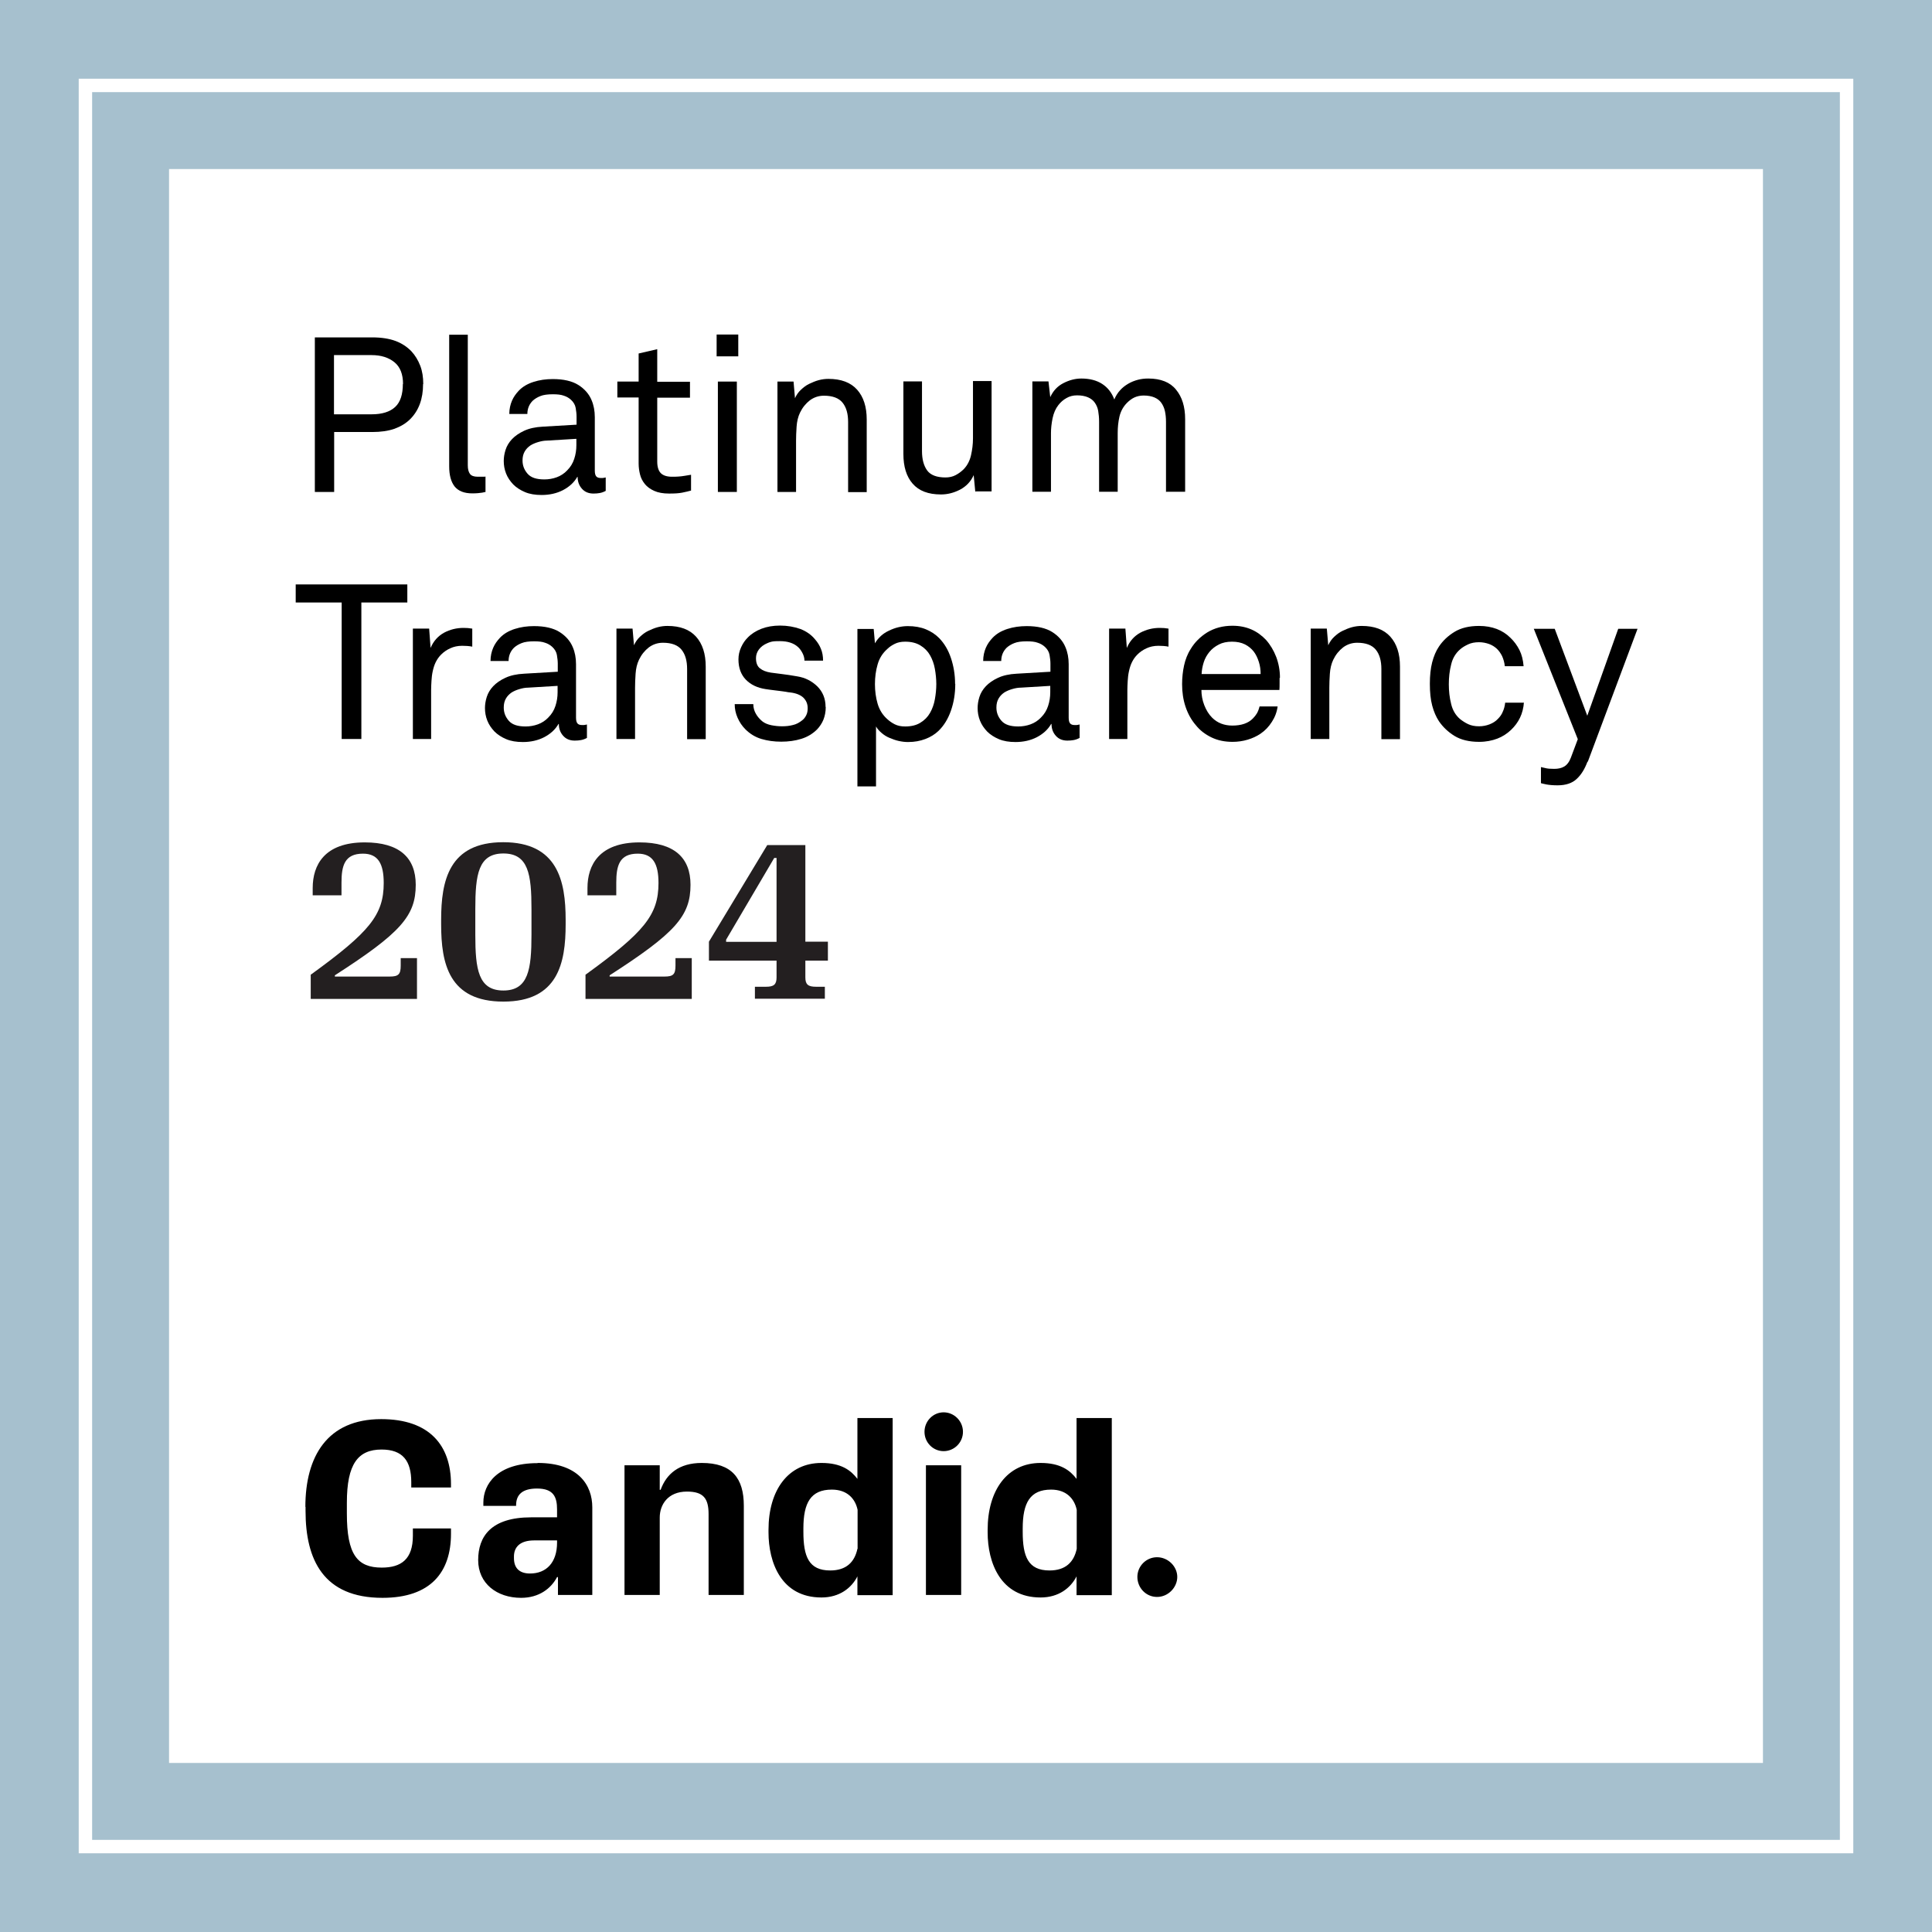
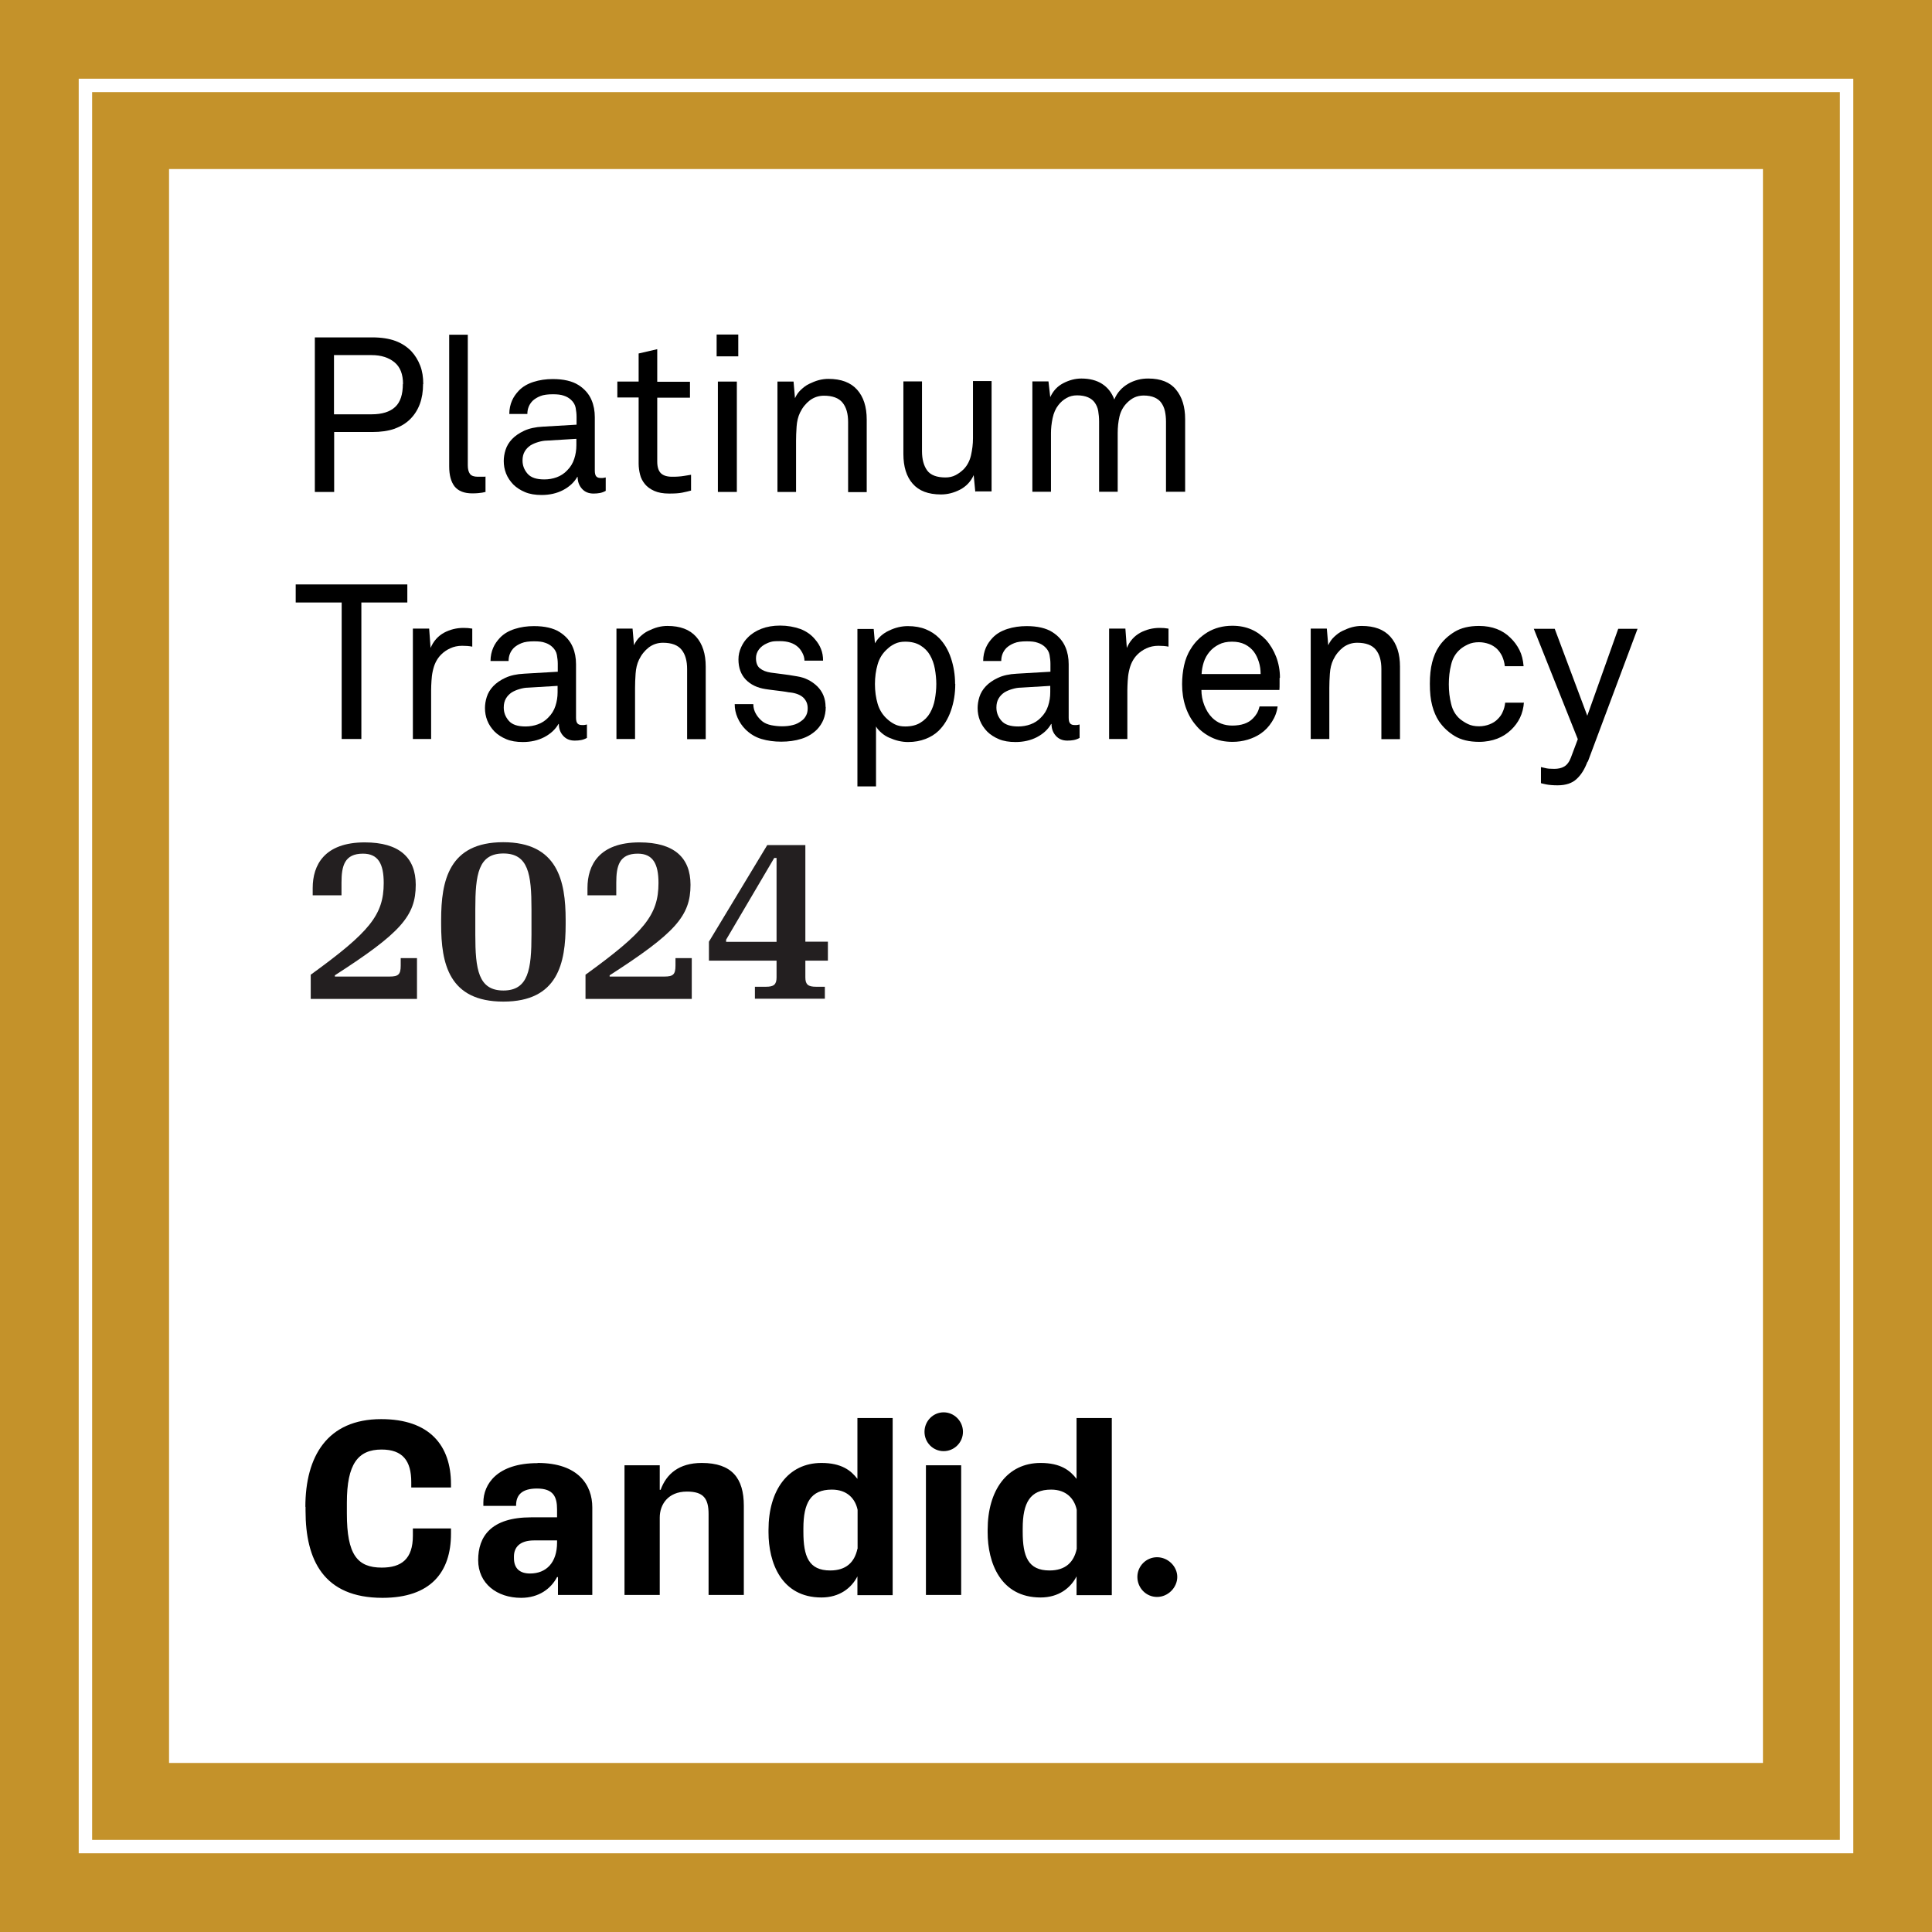
<svg xmlns="http://www.w3.org/2000/svg" id="Layer_1" data-name="Layer 1" viewBox="0 0 108 108" height="108" width="108">
  <defs>
    <style>
      .cls-1, .cls-2, .cls-3, .cls-4 {
        stroke-width: 0px;
      }

      .cls-2 {
        fill: #231f20;
      }

      .cls-3 {
-         fill: #a6c0ce;
+         fill: #c4922a;
      }

      .cls-4 {
        fill: #fff;
      }
    </style>
  </defs>
  <rect class="cls-3" width="108" height="108" />
  <rect class="cls-4" x="9.45" y="9.45" width="89.1" height="89.1" />
  <path class="cls-4" d="m103.6,103.6H4.4V4.4h99.2v99.2Zm-98.45-.75h97.7V5.15H5.15v97.7Z" />
  <g>
    <path class="cls-1" d="m23.65,21.47c0,.83-.24,1.48-.72,1.96-.24.24-.53.41-.88.54-.35.12-.76.18-1.24.18h-2.13v3.35h-1.08v-8.64h3.21c.51,0,.95.07,1.3.2s.65.33.89.58c.21.23.37.49.49.8s.17.65.17,1.03Zm-1.12,0c0-.55-.16-.96-.48-1.22-.32-.26-.74-.4-1.28-.4h-2.1v3.31h2.11c.58,0,1.02-.14,1.31-.41.29-.27.43-.7.43-1.29Z" />
    <path class="cls-1" d="m27.13,27.5s-.11.03-.18.04c-.12.02-.3.04-.55.04-.45,0-.78-.13-.99-.39-.2-.26-.3-.63-.3-1.12v-7.36h1.04v7.3c0,.21.04.37.12.48.08.11.23.16.44.16h.34s.06,0,.09-.01v.88Z" />
    <path class="cls-1" d="m33.86,27.44c-.11.06-.22.1-.33.12-.11.02-.22.03-.35.03-.28,0-.49-.09-.65-.27-.16-.18-.24-.4-.24-.66h-.02c-.18.31-.44.55-.8.74-.35.18-.75.27-1.19.27-.36,0-.67-.05-.93-.16-.26-.11-.48-.25-.66-.43-.17-.18-.31-.38-.4-.61-.09-.23-.13-.46-.13-.7,0-.19.03-.4.1-.62.07-.22.19-.42.36-.6.17-.18.4-.34.68-.47.28-.13.63-.21,1.05-.23l1.88-.11v-.45c0-.15-.02-.32-.05-.49s-.12-.32-.26-.45c-.11-.1-.24-.18-.4-.23-.16-.06-.36-.08-.62-.08-.28,0-.52.03-.69.1-.18.07-.32.16-.43.26-.2.2-.3.45-.3.74h-1.01c0-.28.06-.53.15-.74.09-.21.22-.39.38-.56.21-.22.48-.38.82-.49.34-.11.7-.16,1.08-.16.6,0,1.08.11,1.43.33.35.22.6.51.74.85.12.28.18.6.18.95v2.99c0,.16.03.27.09.33.06.06.14.08.25.08h.08s.06,0,.09-.01l.1-.02v.77Zm-1.63-2.91l-1.66.1c-.15,0-.31.03-.48.08s-.31.11-.44.19c-.13.09-.24.2-.32.34s-.12.3-.12.5c0,.28.09.52.28.74.19.22.5.32.94.32.24,0,.47-.04.69-.12.22-.08.42-.21.58-.38.19-.19.32-.4.4-.65.08-.24.12-.5.12-.76v-.37Z" />
    <path class="cls-1" d="m38.64,27.42c-.14.04-.31.08-.51.12-.2.04-.44.05-.73.05-.33,0-.61-.05-.83-.15-.22-.1-.39-.22-.52-.38s-.22-.33-.27-.53c-.05-.2-.08-.4-.08-.62v-3.69h-1.19v-.89h1.19v-1.57l1.04-.24v1.82h1.83v.89h-1.83v3.57c0,.3.07.52.2.65.13.13.34.2.63.2.11,0,.23,0,.35-.01s.24-.02.34-.04c.12-.02.24-.04.37-.06v.89Z" />
    <path class="cls-1" d="m40.06,19.92v-1.22h1.21v1.22h-1.21Zm.07,7.58v-6.17h1.06v6.17h-1.06Z" />
    <path class="cls-1" d="m47.41,27.5v-3.91c0-.46-.1-.82-.31-1.08-.21-.26-.56-.39-1.04-.39-.3,0-.56.09-.79.26-.23.18-.41.4-.55.69-.11.23-.17.49-.19.78-.02.29-.03.56-.03.79v2.86h-1.04v-6.17h.9l.08.93c.08-.18.19-.34.33-.47.14-.13.29-.25.46-.33s.35-.16.54-.21c.19-.05.37-.07.54-.07.71,0,1.24.2,1.6.6.36.4.54.96.54,1.67v4.06h-1.04Z" />
    <path class="cls-1" d="m54.52,27.5l-.09-.94c-.16.36-.42.63-.76.81-.35.18-.7.27-1.07.27-.71,0-1.23-.2-1.58-.6-.35-.4-.52-.95-.52-1.67v-4.05h1.04v3.9c0,.46.1.82.29,1.08s.54.39,1.02.39c.21,0,.4-.04.57-.13.17-.09.32-.2.46-.34.19-.2.33-.46.4-.77.07-.31.11-.62.11-.94v-3.21h1.04v6.17h-.9Z" />
    <path class="cls-1" d="m65.18,27.5v-3.92c0-.22-.02-.42-.06-.6-.04-.18-.11-.33-.2-.46-.09-.13-.22-.23-.38-.3s-.37-.11-.61-.11c-.19,0-.37.04-.52.11-.15.07-.29.18-.41.3-.21.21-.35.47-.42.76-.07.3-.1.61-.1.93v3.28h-1.04v-3.92c0-.22-.02-.42-.05-.6s-.1-.33-.19-.46c-.09-.13-.22-.23-.38-.3-.16-.07-.37-.11-.61-.11-.22,0-.42.05-.59.15-.18.1-.33.23-.46.4-.15.19-.26.44-.32.73-.06.29-.09.57-.09.83v3.28h-1.04v-6.17h.9l.1.88c.16-.35.4-.61.73-.78s.66-.26,1.01-.26c.46,0,.85.1,1.16.3.31.2.54.49.68.87.08-.19.19-.37.32-.51.13-.15.29-.27.46-.37.17-.1.35-.17.54-.22.19-.05.38-.07.58-.07.7,0,1.22.21,1.55.62.34.41.51.96.51,1.65v4.06h-1.04Z" />
    <path class="cls-1" d="m20.2,33.68v7.63h-1.1v-7.63h-2.57v-1.01h6.24v1.01h-2.57Z" />
    <path class="cls-1" d="m26.41,36.15c-.09-.02-.18-.03-.29-.04-.1,0-.2-.01-.29-.01-.24,0-.47.05-.66.14-.2.09-.37.21-.51.35-.12.12-.22.26-.3.42-.08.16-.13.33-.17.51s-.06.36-.07.54c-.01.18-.02.35-.02.51v2.74h-1.02v-6.17h.91l.08,1.08c.16-.38.41-.66.75-.85.34-.18.7-.27,1.09-.27.16,0,.32.01.49.04v1.01Z" />
    <path class="cls-1" d="m32.81,41.25c-.11.06-.22.1-.33.12-.11.02-.22.03-.35.03-.28,0-.49-.09-.65-.27-.16-.18-.24-.4-.24-.66h-.02c-.18.31-.44.55-.8.74-.35.18-.75.27-1.19.27-.36,0-.67-.05-.93-.16-.26-.11-.48-.25-.66-.43-.17-.18-.31-.38-.4-.61-.09-.23-.13-.46-.13-.7,0-.19.03-.4.1-.62.07-.22.19-.42.36-.6.17-.18.4-.34.68-.47.28-.13.63-.21,1.05-.23l1.88-.11v-.45c0-.15-.02-.32-.05-.49s-.12-.32-.26-.45c-.11-.1-.24-.18-.4-.23-.16-.06-.36-.08-.62-.08-.28,0-.52.03-.69.1-.18.07-.32.16-.43.26-.2.2-.3.45-.3.74h-1.01c0-.28.06-.53.15-.74.09-.21.22-.39.38-.56.21-.22.48-.38.82-.49.34-.11.7-.16,1.08-.16.6,0,1.08.11,1.43.33.35.22.6.51.74.85.12.28.18.6.18.95v2.99c0,.16.03.27.09.33.06.06.14.08.25.08h.08s.06,0,.09-.01l.1-.02v.77Zm-1.63-2.91l-1.66.1c-.15,0-.31.03-.48.08s-.31.11-.44.19c-.13.09-.24.2-.32.34s-.12.3-.12.5c0,.28.09.52.28.74.19.22.5.32.94.32.24,0,.47-.04.69-.12.22-.08.42-.21.58-.38.19-.19.32-.4.4-.65.08-.24.12-.5.12-.76v-.37Z" />
    <path class="cls-1" d="m38.41,41.31v-3.91c0-.46-.1-.82-.31-1.08-.21-.26-.56-.39-1.04-.39-.3,0-.56.09-.79.26-.23.18-.41.4-.55.69-.11.23-.17.49-.19.78-.02.29-.03.56-.03.79v2.86h-1.04v-6.17h.9l.08.93c.08-.18.19-.34.33-.47.14-.13.29-.25.46-.33s.35-.16.54-.21c.19-.05.37-.07.54-.07.71,0,1.24.2,1.6.6.36.4.54.96.54,1.67v4.06h-1.04Z" />
    <path class="cls-1" d="m46.16,39.52c0,.27-.05.51-.13.71s-.21.39-.35.54c-.24.24-.53.42-.88.53-.35.11-.73.16-1.13.16s-.76-.05-1.1-.15c-.34-.1-.64-.28-.9-.54-.19-.19-.33-.4-.44-.65-.11-.25-.16-.5-.16-.76h1.04c0,.21.06.4.15.55.09.16.21.29.35.41.14.11.31.18.51.22.2.04.4.06.6.06.21,0,.41-.02.6-.07.19-.04.37-.14.53-.27.09-.07.16-.16.22-.28.06-.12.08-.25.08-.39,0-.24-.08-.43-.24-.59-.16-.15-.4-.25-.72-.29-.07,0-.15-.02-.27-.04-.11-.02-.24-.03-.37-.05-.13-.02-.26-.03-.4-.05s-.25-.03-.36-.05c-.46-.07-.83-.25-1.1-.53-.27-.28-.41-.66-.41-1.13,0-.24.05-.46.15-.68.1-.22.22-.39.36-.53.2-.21.46-.38.77-.5.31-.12.66-.18,1.05-.18.41,0,.79.07,1.13.19.34.13.62.33.83.59.14.16.25.34.32.52.08.19.12.41.12.66h-1.04c0-.16-.05-.31-.12-.44-.07-.13-.15-.24-.24-.32-.24-.22-.58-.33-1.01-.33-.12,0-.24,0-.34.01s-.23.04-.38.11c-.19.08-.35.2-.46.35s-.16.31-.16.48c0,.26.07.45.22.57s.35.2.61.24c.17.02.38.05.62.08.24.03.53.07.86.13.44.07.81.26,1.12.56.3.3.46.68.46,1.15Z" />
    <path class="cls-1" d="m53.4,38.23c0,.54-.08,1.03-.24,1.49-.16.46-.39.84-.7,1.14-.2.19-.44.34-.73.45s-.6.17-.97.17c-.17,0-.34-.02-.52-.06-.18-.04-.34-.1-.51-.17s-.31-.16-.44-.27c-.13-.11-.24-.23-.32-.37v3.35h-1.04v-8.8h.91l.07.8c.18-.31.44-.55.79-.71.35-.17.7-.25,1.05-.25.38,0,.72.06,1.01.18.29.12.53.28.74.49.29.3.51.67.66,1.12.15.45.23.93.23,1.44Zm-1.06.01c0-.28-.03-.57-.08-.85-.05-.28-.14-.53-.27-.76-.13-.23-.31-.41-.54-.55-.23-.14-.51-.21-.85-.21-.23,0-.42.04-.58.12-.16.08-.3.17-.42.29-.26.23-.44.51-.54.86-.1.34-.15.71-.15,1.1s.05.76.15,1.1c.1.34.28.63.54.86.12.11.26.21.42.29.16.08.35.12.58.12.34,0,.63-.07.85-.21.23-.14.41-.32.54-.55.13-.23.22-.48.27-.76s.08-.56.08-.85Z" />
    <path class="cls-1" d="m60.35,41.25c-.11.06-.22.1-.33.12-.11.02-.22.03-.35.03-.28,0-.49-.09-.65-.27-.16-.18-.24-.4-.24-.66h-.02c-.18.31-.44.55-.8.74-.35.18-.75.27-1.19.27-.36,0-.67-.05-.93-.16-.26-.11-.48-.25-.66-.43-.17-.18-.31-.38-.4-.61-.09-.23-.13-.46-.13-.7,0-.19.03-.4.1-.62.07-.22.19-.42.36-.6.17-.18.4-.34.68-.47.28-.13.63-.21,1.05-.23l1.88-.11v-.45c0-.15-.02-.32-.05-.49s-.12-.32-.26-.45c-.11-.1-.24-.18-.4-.23-.16-.06-.36-.08-.62-.08-.28,0-.52.03-.69.1-.18.07-.32.16-.43.26-.2.2-.3.45-.3.74h-1.01c0-.28.06-.53.15-.74.09-.21.22-.39.38-.56.21-.22.48-.38.82-.49.34-.11.7-.16,1.08-.16.6,0,1.08.11,1.43.33.35.22.6.51.74.85.12.28.18.6.18.95v2.99c0,.16.03.27.09.33.06.06.14.08.25.08h.08s.06,0,.09-.01l.1-.02v.77Zm-1.63-2.91l-1.66.1c-.15,0-.31.03-.48.08s-.31.11-.44.19c-.13.09-.24.2-.32.34s-.12.3-.12.5c0,.28.09.52.28.74.19.22.5.32.94.32.24,0,.47-.04.69-.12.22-.08.42-.21.58-.38.19-.19.32-.4.4-.65.08-.24.12-.5.12-.76v-.37Z" />
    <path class="cls-1" d="m65.33,36.15c-.09-.02-.18-.03-.29-.04-.1,0-.2-.01-.29-.01-.24,0-.47.05-.66.14-.2.09-.37.21-.51.35-.12.12-.22.26-.3.42-.08.16-.13.33-.17.51s-.06.36-.07.54c-.01.18-.02.35-.02.51v2.74h-1.02v-6.17h.91l.08,1.08c.16-.38.41-.66.75-.85.34-.18.7-.27,1.09-.27.16,0,.32.01.49.04v1.01Z" />
    <path class="cls-1" d="m71.53,37.9v.33c0,.11,0,.22-.01.34h-4.36c0,.28.05.57.16.85.11.28.25.51.44.7.29.29.67.44,1.13.44.5,0,.89-.13,1.15-.4.09-.09.16-.18.22-.28.06-.1.11-.23.15-.39h1.01c-.04.31-.15.6-.32.86-.17.27-.38.49-.63.66-.22.15-.46.26-.73.34s-.55.12-.84.12c-.44,0-.83-.08-1.18-.25-.35-.17-.64-.39-.87-.68-.26-.3-.45-.65-.58-1.04s-.19-.81-.19-1.25c0-.37.04-.73.11-1.05s.19-.64.37-.92c.22-.37.53-.68.93-.93.4-.24.86-.37,1.4-.37.4,0,.75.07,1.07.21s.58.34.81.58c.24.27.43.59.57.95.14.37.21.76.21,1.17Zm-1.06-.22c0-.24-.03-.46-.1-.68-.07-.22-.16-.41-.28-.57-.13-.17-.3-.31-.5-.41-.2-.1-.44-.15-.72-.15s-.53.05-.74.16c-.21.11-.38.24-.52.41s-.25.36-.32.58c-.07.22-.11.44-.12.66h3.29Z" />
    <path class="cls-1" d="m77.22,41.31v-3.91c0-.46-.1-.82-.31-1.08-.21-.26-.56-.39-1.04-.39-.3,0-.56.09-.79.26-.23.18-.41.4-.55.69-.11.23-.17.49-.19.78-.02.29-.03.56-.03.79v2.86h-1.04v-6.17h.9l.08.93c.08-.18.19-.34.33-.47.14-.13.29-.25.46-.33s.35-.16.54-.21c.19-.05.37-.07.54-.07.71,0,1.24.2,1.6.6.36.4.54.96.54,1.67v4.06h-1.04Z" />
    <path class="cls-1" d="m85.19,39.24c-.02.33-.1.63-.22.88-.12.25-.29.48-.5.68-.22.21-.48.38-.77.49s-.63.18-1.01.18c-.56,0-1.02-.11-1.38-.33s-.65-.5-.87-.82c-.16-.24-.29-.54-.38-.88-.09-.34-.13-.74-.13-1.21s.04-.86.13-1.21c.09-.34.21-.63.38-.88.22-.33.51-.6.87-.82.36-.22.82-.33,1.37-.33.37,0,.7.06.99.17s.55.28.76.49c.21.2.38.43.51.69.13.26.2.55.23.9h-1.05c-.02-.21-.08-.4-.15-.56-.08-.16-.17-.29-.29-.41-.12-.11-.27-.21-.44-.27s-.36-.1-.56-.1c-.24,0-.44.04-.61.12-.17.08-.33.17-.46.29-.24.21-.41.49-.49.84-.09.35-.13.72-.13,1.1s.04.75.13,1.1c.08.35.25.63.49.84.14.11.29.21.46.29s.37.12.61.12c.21,0,.41-.04.59-.11.18-.07.34-.17.46-.3.11-.11.21-.24.27-.39.07-.15.12-.32.14-.52h1.05Z" />
    <path class="cls-1" d="m88.74,42.58c-.15.4-.34.72-.6.96-.25.24-.61.36-1.07.36-.26,0-.47-.02-.63-.05s-.26-.06-.3-.07v-.9c.07.02.14.03.22.05.07.02.14.03.23.04.08,0,.18.01.29.01.22,0,.41-.04.56-.13s.28-.25.37-.49l.39-1.04-2.46-6.17h1.17l1.82,4.86,1.73-4.86h1.08l-2.78,7.43Z" />
  </g>
  <path class="cls-1" d="m17.07,84.24c0-2.82,1.22-4.91,4.24-4.91,2.72,0,3.9,1.49,3.9,3.63v.19h-2.22v-.3c0-1.18-.47-1.82-1.66-1.82-1.32,0-1.94.81-1.94,2.97v.61c0,2.29.58,3.02,1.95,3.02,1.1,0,1.74-.48,1.74-1.78v-.41h2.13v.3c0,2.13-1.12,3.58-3.83,3.58-3.3,0-4.3-2.13-4.3-4.86v-.23Zm12.99-2.46c2.27,0,3.05,1.24,3.05,2.48v4.9h-1.92v-1h-.05c-.34.65-1.02,1.16-2.01,1.16-1.35,0-2.4-.8-2.4-2.11s.71-2.39,2.96-2.39h1.45v-.44c0-.69-.19-1.17-1.12-1.17-.82,0-1.17.34-1.17.94v.03h-1.83v-.19c0-1.02.77-2.2,3.03-2.2Zm1.08,4.46v-.13h-1.28c-.81,0-1.13.39-1.13.9v.09c0,.58.33.86.9.86.91,0,1.51-.61,1.51-1.73Zm3.77-4.33h1.97v1.37h.05c.32-.88,1.02-1.5,2.3-1.5,1.69,0,2.35.86,2.35,2.39v4.99h-1.97v-4.52c0-.88-.29-1.26-1.21-1.26-1.07,0-1.52.74-1.52,1.45v4.33h-1.97v-7.25Zm13.02,6.21c-.33.65-1,1.18-2.01,1.18-2.25,0-2.96-1.96-2.96-3.64v-.14c0-2.21,1.09-3.74,2.96-3.74,1.12,0,1.65.42,2.01.89v-3.4h1.97v9.9h-1.97v-1.04Zm.01-1.54v-2.18c-.13-.62-.58-1.13-1.44-1.13-1.18,0-1.59.74-1.59,2.17v.19c0,1.38.3,2.16,1.5,2.16.89,0,1.36-.46,1.52-1.21Zm3.74-6.54c0-.6.48-1.09,1.07-1.09s1.08.49,1.08,1.09-.49,1.08-1.08,1.08-1.07-.48-1.07-1.08Zm.08,1.87h1.97v7.25h-1.97v-7.25Zm8.42,6.21c-.33.65-1,1.18-2.01,1.18-2.25,0-2.96-1.96-2.96-3.64v-.14c0-2.21,1.09-3.74,2.96-3.74,1.12,0,1.65.42,2.01.89v-3.4h1.97v9.9h-1.97v-1.04Zm.01-1.54v-2.18c-.13-.62-.58-1.13-1.43-1.13-1.18,0-1.59.74-1.59,2.17v.19c0,1.38.3,2.16,1.5,2.16.89,0,1.36-.46,1.52-1.21Zm3.39,1.57c0-.6.49-1.1,1.1-1.1s1.13.51,1.13,1.1-.51,1.12-1.13,1.12-1.1-.51-1.1-1.12Z" />
  <g>
    <path class="cls-2" d="m17.38,54.48c3.27-2.37,4.07-3.33,4.07-5.12,0-1.07-.31-1.64-1.16-1.64-1.03,0-1.2.68-1.2,1.62v.71h-1.61v-.41c0-1.28.65-2.55,2.91-2.55,1.93,0,2.85.85,2.85,2.37,0,1.74-.84,2.69-4.52,5.06v.07h3.06c.49,0,.62-.12.62-.61v-.42h.91v2.28h-5.94v-1.36Z" />
    <path class="cls-2" d="m31.62,51.42v.25c0,2.17-.43,4.32-3.48,4.32s-3.48-2.13-3.48-4.32v-.25c0-2.18.43-4.34,3.47-4.34s3.49,2.16,3.49,4.34Zm-5.05-.6v1.43c0,1.94.17,3.12,1.57,3.12s1.57-1.19,1.57-3.12v-1.43c0-1.94-.17-3.11-1.57-3.11s-1.57,1.17-1.57,3.11Z" />
    <path class="cls-2" d="m32.74,54.48c3.27-2.37,4.07-3.33,4.07-5.12,0-1.07-.31-1.64-1.16-1.64-1.03,0-1.2.68-1.2,1.62v.71h-1.61v-.41c0-1.28.65-2.55,2.91-2.55,1.93,0,2.85.85,2.85,2.37,0,1.74-.84,2.69-4.52,5.06v.07h3.06c.49,0,.62-.12.62-.61v-.42h.91v2.28h-5.94v-1.36Z" />
    <path class="cls-2" d="m46.12,55.83h-3.92v-.67h.62c.43,0,.59-.12.59-.52v-.94h-3.78v-1.06l3.26-5.4h2.13v5.4h1.26v1.06h-1.26v.94c0,.4.16.52.6.52h.49v.67Zm-2.71-3.18v-4.69h-.13l-2.69,4.57v.12h2.82Z" />
  </g>
</svg>
